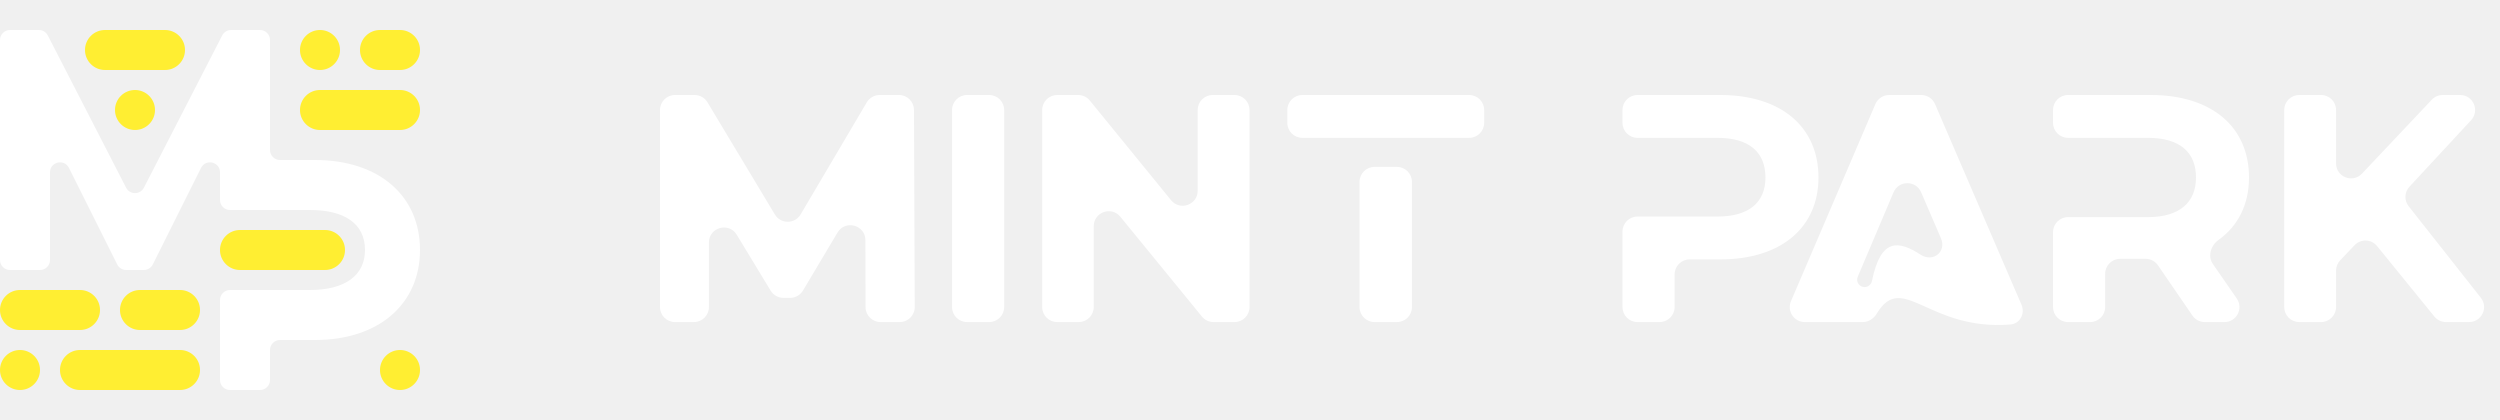
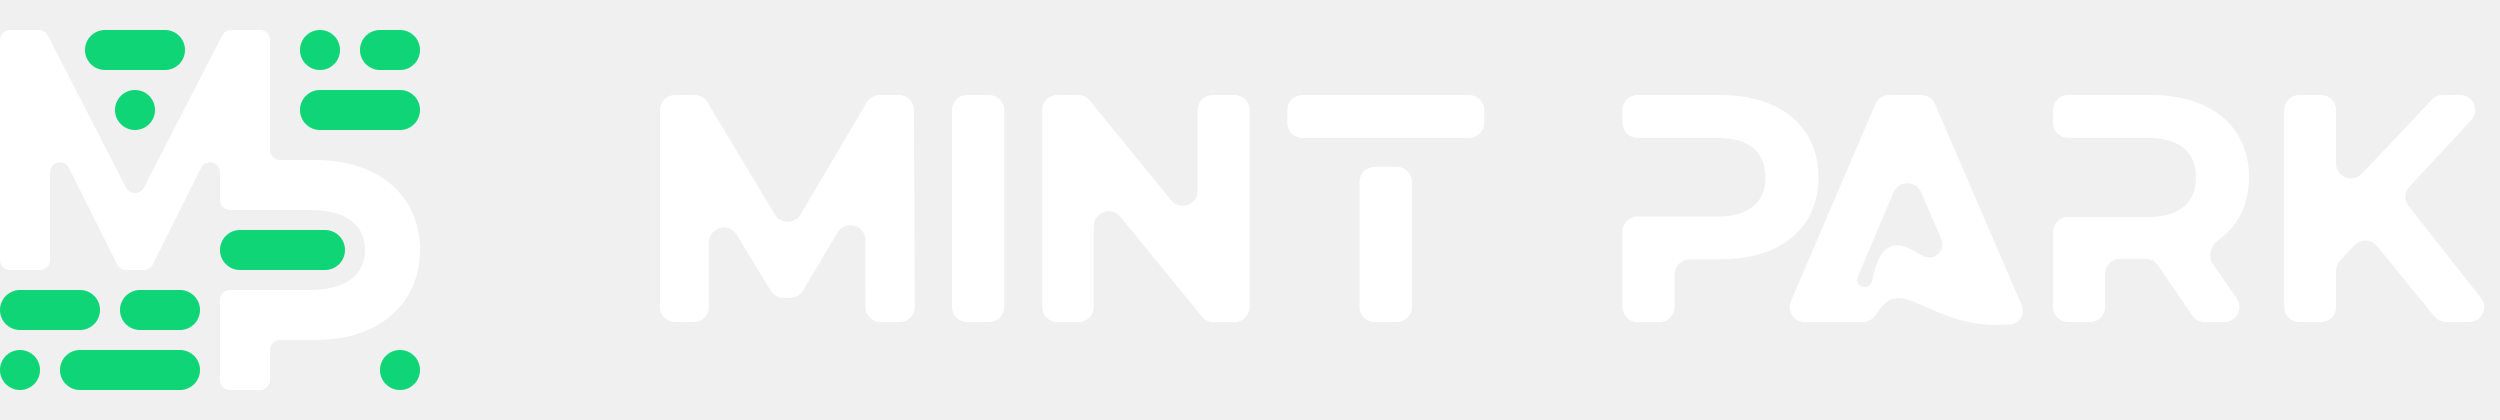
<svg xmlns="http://www.w3.org/2000/svg" width="1000" height="168" viewBox="0 0 1000 168" fill="none">
  <path d="M168 100C168 78.434 151.774 64 125.938 64H112C109.791 64 108 62.209 108 60V16C108 13.791 106.209 12 104 12H92.441C90.942 12 89.569 12.838 88.884 14.171L57.557 75.083C56.069 77.978 51.931 77.978 50.443 75.083L19.116 14.171C18.431 12.838 17.058 12 15.559 12H4C1.791 12 0 13.791 0 16V104C0 106.209 1.791 108 4 108H16C18.209 108 20 106.209 20 104V68.944C20 64.723 25.69 63.38 27.578 67.155L46.894 105.789C47.572 107.144 48.957 108 50.472 108H57.528C59.043 108 60.428 107.144 61.106 105.789L80.422 67.155C82.31 63.38 88 64.723 88 68.944V80C88 82.209 89.791 84 92 84H124C137.73 84 146 89.402 146 100C146 110.352 137.73 116 124 116H92C89.791 116 88 117.791 88 120V152C88 154.209 89.791 156 92 156H104C106.209 156 108 154.209 108 152V140C108 137.791 109.791 136 112 136H126C151.837 136 168 121.32 168 100Z" fill="white" />
-   <path d="M0 124C0 119.582 3.582 116 8 116H32C36.418 116 40 119.582 40 124C40 128.418 36.418 132 32 132H8C3.582 132 0 128.418 0 124Z" fill="#FFEE32" />
-   <path d="M48 124C48 119.582 51.582 116 56 116H72C76.418 116 80 119.582 80 124C80 128.418 76.418 132 72 132H56C51.582 132 48 128.418 48 124Z" fill="#FFEE32" />
-   <path d="M152 148C152 143.582 155.582 140 160 140C164.418 140 168 143.582 168 148C168 152.418 164.418 156 160 156C155.582 156 152 152.418 152 148Z" fill="#FFEE32" />
-   <path d="M120 44C120 39.582 123.582 36 128 36H160C164.418 36 168 39.582 168 44C168 48.418 164.418 52 160 52H128C123.582 52 120 48.418 120 44Z" fill="#FFEE32" />
-   <path d="M120 20C120 15.582 123.582 12 128 12C132.418 12 136 15.582 136 20C136 24.418 132.418 28 128 28C123.582 28 120 24.418 120 20Z" fill="#FFEE32" />
-   <path d="M144 20C144 15.582 147.582 12 152 12H160C164.418 12 168 15.582 168 20C168 24.418 164.418 28 160 28H152C147.582 28 144 24.418 144 20Z" fill="#FFEE32" />
-   <path d="M24 148C24 143.582 27.582 140 32 140H72C76.418 140 80 143.582 80 148C80 152.418 76.418 156 72 156H32C27.582 156 24 152.418 24 148Z" fill="#FFEE32" />
-   <path d="M0 148C0 143.582 3.582 140 8 140C12.418 140 16 143.582 16 148C16 152.418 12.418 156 8 156C3.582 156 0 152.418 0 148Z" fill="#FFEE32" />
-   <path d="M88 100C88 95.582 91.582 92 96 92H130C134.418 92 138 95.582 138 100C138 104.418 134.418 108 130 108H96C91.582 108 88 104.418 88 100Z" fill="#FFEE32" />
-   <path d="M34 20C34 15.582 37.582 12 42 12H66C70.418 12 74 15.582 74 20C74 24.418 70.418 28 66 28H42C37.582 28 34 24.418 34 20Z" fill="#FFEE32" />
-   <path d="M46 44C46 39.582 49.582 36 54 36C58.418 36 62 39.582 62 44C62 48.418 58.418 52 54 52C49.582 52 46 48.418 46 44Z" fill="#FFEE32" />
+   <path d="M0 124C0 119.582 3.582 116 8 116H32C36.418 116 40 119.582 40 124C40 128.418 36.418 132 32 132H8C3.582 132 0 128.418 0 124Z" fill="#0FD577" />
+   <path d="M48 124C48 119.582 51.582 116 56 116H72C76.418 116 80 119.582 80 124C80 128.418 76.418 132 72 132H56C51.582 132 48 128.418 48 124Z" fill="#0FD577" />
+   <path d="M152 148C152 143.582 155.582 140 160 140C164.418 140 168 143.582 168 148C168 152.418 164.418 156 160 156C155.582 156 152 152.418 152 148Z" fill="#0FD577" />
+   <path d="M120 44C120 39.582 123.582 36 128 36H160C164.418 36 168 39.582 168 44C168 48.418 164.418 52 160 52H128C123.582 52 120 48.418 120 44Z" fill="#0FD577" />
+   <path d="M120 20C120 15.582 123.582 12 128 12C132.418 12 136 15.582 136 20C136 24.418 132.418 28 128 28C123.582 28 120 24.418 120 20Z" fill="#0FD577" />
+   <path d="M144 20C144 15.582 147.582 12 152 12H160C164.418 12 168 15.582 168 20C168 24.418 164.418 28 160 28H152C147.582 28 144 24.418 144 20Z" fill="#0FD577" />
+   <path d="M24 148C24 143.582 27.582 140 32 140H72C76.418 140 80 143.582 80 148C80 152.418 76.418 156 72 156H32C27.582 156 24 152.418 24 148Z" fill="#0FD577" />
+   <path d="M0 148C0 143.582 3.582 140 8 140C12.418 140 16 143.582 16 148C16 152.418 12.418 156 8 156C3.582 156 0 152.418 0 148Z" fill="#0FD577" />
+   <path d="M88 100C88 95.582 91.582 92 96 92H130C134.418 92 138 95.582 138 100C138 104.418 134.418 108 130 108H96C91.582 108 88 104.418 88 100Z" fill="#0FD577" />
+   <path d="M34 20C34 15.582 37.582 12 42 12H66C70.418 12 74 15.582 74 20C74 24.418 70.418 28 66 28H42C37.582 28 34 24.418 34 20Z" fill="#0FD577" />
+   <path d="M46 44C46 39.582 49.582 36 54 36C58.418 36 62 39.582 62 44C62 48.418 58.418 52 54 52C49.582 52 46 48.418 46 44Z" fill="#0FD577 " />
  <path d="M365.895 122.802C365.908 126.125 363.218 128.825 359.895 128.825H352.221C348.912 128.825 346.228 126.147 346.221 122.838L346.164 96.08C346.151 89.991 338.125 87.791 335.009 93.022L321.189 116.219C320.107 118.035 318.148 119.148 316.034 119.148H313.388C311.29 119.148 309.345 118.052 308.257 116.259L294.699 93.899C291.551 88.708 283.568 90.939 283.568 97.01V122.825C283.568 126.139 280.882 128.825 277.568 128.825H270C266.686 128.825 264 126.139 264 122.825V44C264 40.686 266.686 38 270 38H277.844C279.95 38 281.902 39.105 282.987 40.911L309.946 85.793C312.287 89.691 317.945 89.669 320.256 85.754L346.705 40.95C347.785 39.122 349.749 38 351.872 38H359.592C362.897 38 365.579 40.672 365.592 43.977L365.895 122.802Z" fill="white" />
  <path d="M386.82 128.825C383.506 128.825 380.82 126.139 380.82 122.825V44C380.82 40.686 383.506 38 386.82 38H395.669C398.983 38 401.669 40.686 401.669 44V122.825C401.669 126.139 398.983 128.825 395.669 128.825H386.82Z" fill="white" />
  <path d="M479.077 44C479.077 40.686 481.764 38 485.077 38H493.81C497.124 38 499.81 40.686 499.81 44V122.825C499.81 126.139 497.124 128.825 493.81 128.825H485.417C483.616 128.825 481.911 128.016 480.771 126.622L448.14 86.701C444.571 82.334 437.495 84.858 437.495 90.498V122.825C437.495 126.139 434.808 128.825 431.495 128.825H422.878C419.564 128.825 416.878 126.139 416.878 122.825V44C416.878 40.686 419.564 38 422.878 38H431.267C433.07 38 434.778 38.811 435.917 40.209L468.427 80.084C471.993 84.459 479.077 81.937 479.077 76.293V44Z" fill="white" />
  <path d="M549.816 128.825C546.502 128.825 543.816 126.139 543.816 122.825V72.758C543.816 69.444 546.502 66.758 549.816 66.758H558.782C562.095 66.758 564.782 69.444 564.782 72.758V122.825C564.782 126.139 562.095 128.825 558.782 128.825H549.816ZM520.929 55.139C517.615 55.139 514.929 52.453 514.929 49.139V44C514.929 40.686 517.615 38 520.929 38H587.668C590.982 38 593.668 40.686 593.668 44V49.139C593.668 52.453 590.982 55.139 587.668 55.139H520.929Z" fill="white" />
  <path d="M688.134 38C712.245 38 727.387 50.592 727.387 70.996C727.387 91.166 712.245 103.758 688.134 103.758H675.847C672.533 103.758 669.847 106.444 669.847 109.758V122.825C669.847 126.139 667.16 128.825 663.847 128.825H654.997C651.683 128.825 648.997 126.139 648.997 122.825V92.619C648.997 89.305 651.683 86.619 654.997 86.619H686.969C699.782 86.619 706.188 80.789 706.188 70.996C706.188 60.969 699.782 55.139 686.969 55.139H654.997C651.683 55.139 648.997 52.453 648.997 49.139V44C648.997 40.686 651.683 38 654.997 38H688.134Z" fill="white" />
  <path d="M768.274 101.892C773.216 105.085 778.705 100.72 776.378 95.316L768.449 76.9C766.361 72.049 759.476 72.068 757.414 76.931L743.095 110.71C742.266 112.666 743.702 114.834 745.826 114.834V114.834C747.275 114.834 748.505 113.774 748.794 112.355C752.332 94.979 759.508 96.227 768.274 101.892ZM750.712 125.436C749.512 127.425 747.436 128.825 745.114 128.825H721.907C717.6 128.825 714.696 124.422 716.392 120.463L750.156 41.638C751.101 39.431 753.27 38 755.671 38H768.499C770.895 38 773.061 39.425 774.009 41.626L808.607 121.918C810.131 125.455 807.967 129.513 804.127 129.81C771.216 132.35 761.034 108.325 750.712 125.436Z" fill="white" />
  <path d="M894.712 119.409C897.468 123.388 894.619 128.825 889.779 128.825H881.913C879.935 128.825 878.084 127.85 876.965 126.219L863.185 106.131C862.066 104.499 860.215 103.525 858.237 103.525H848.062C844.748 103.525 842.062 106.211 842.062 109.525V122.825C842.062 126.139 839.375 128.825 836.062 128.825H827.212C823.898 128.825 821.212 126.139 821.212 122.825V92.852C821.212 89.538 823.898 86.852 827.212 86.852H859.184C871.997 86.852 878.403 80.789 878.403 70.996C878.403 60.969 871.997 55.139 859.184 55.139H827.212C823.898 55.139 821.212 52.453 821.212 49.139V44C821.212 40.686 823.898 38 827.212 38H860.349C884.46 38 899.602 50.592 899.602 70.996C899.602 81.832 895.19 90.423 887.385 95.989C884.292 98.195 882.992 102.487 885.156 105.611L894.712 119.409Z" fill="white" />
  <path d="M978.394 128.825C976.588 128.825 974.878 128.011 973.739 126.61L950.834 98.435C948.554 95.63 944.33 95.463 941.836 98.08L936.08 104.118C935.016 105.234 934.423 106.716 934.423 108.258V122.825C934.423 126.139 931.736 128.825 928.423 128.825H919.69C916.376 128.825 913.69 126.139 913.69 122.825V44C913.69 40.686 916.376 38 919.69 38H928.423C931.736 38 934.423 40.686 934.423 44V65.344C934.423 70.773 941.058 73.411 944.785 69.463L972.715 39.881C973.849 38.68 975.427 38 977.078 38H984.043C989.28 38 992.003 44.239 988.443 48.079L963.77 74.693C961.761 76.86 961.629 80.167 963.459 82.488L992.339 119.11C995.442 123.045 992.639 128.825 987.627 128.825H978.394Z" fill="white" />
</svg>
